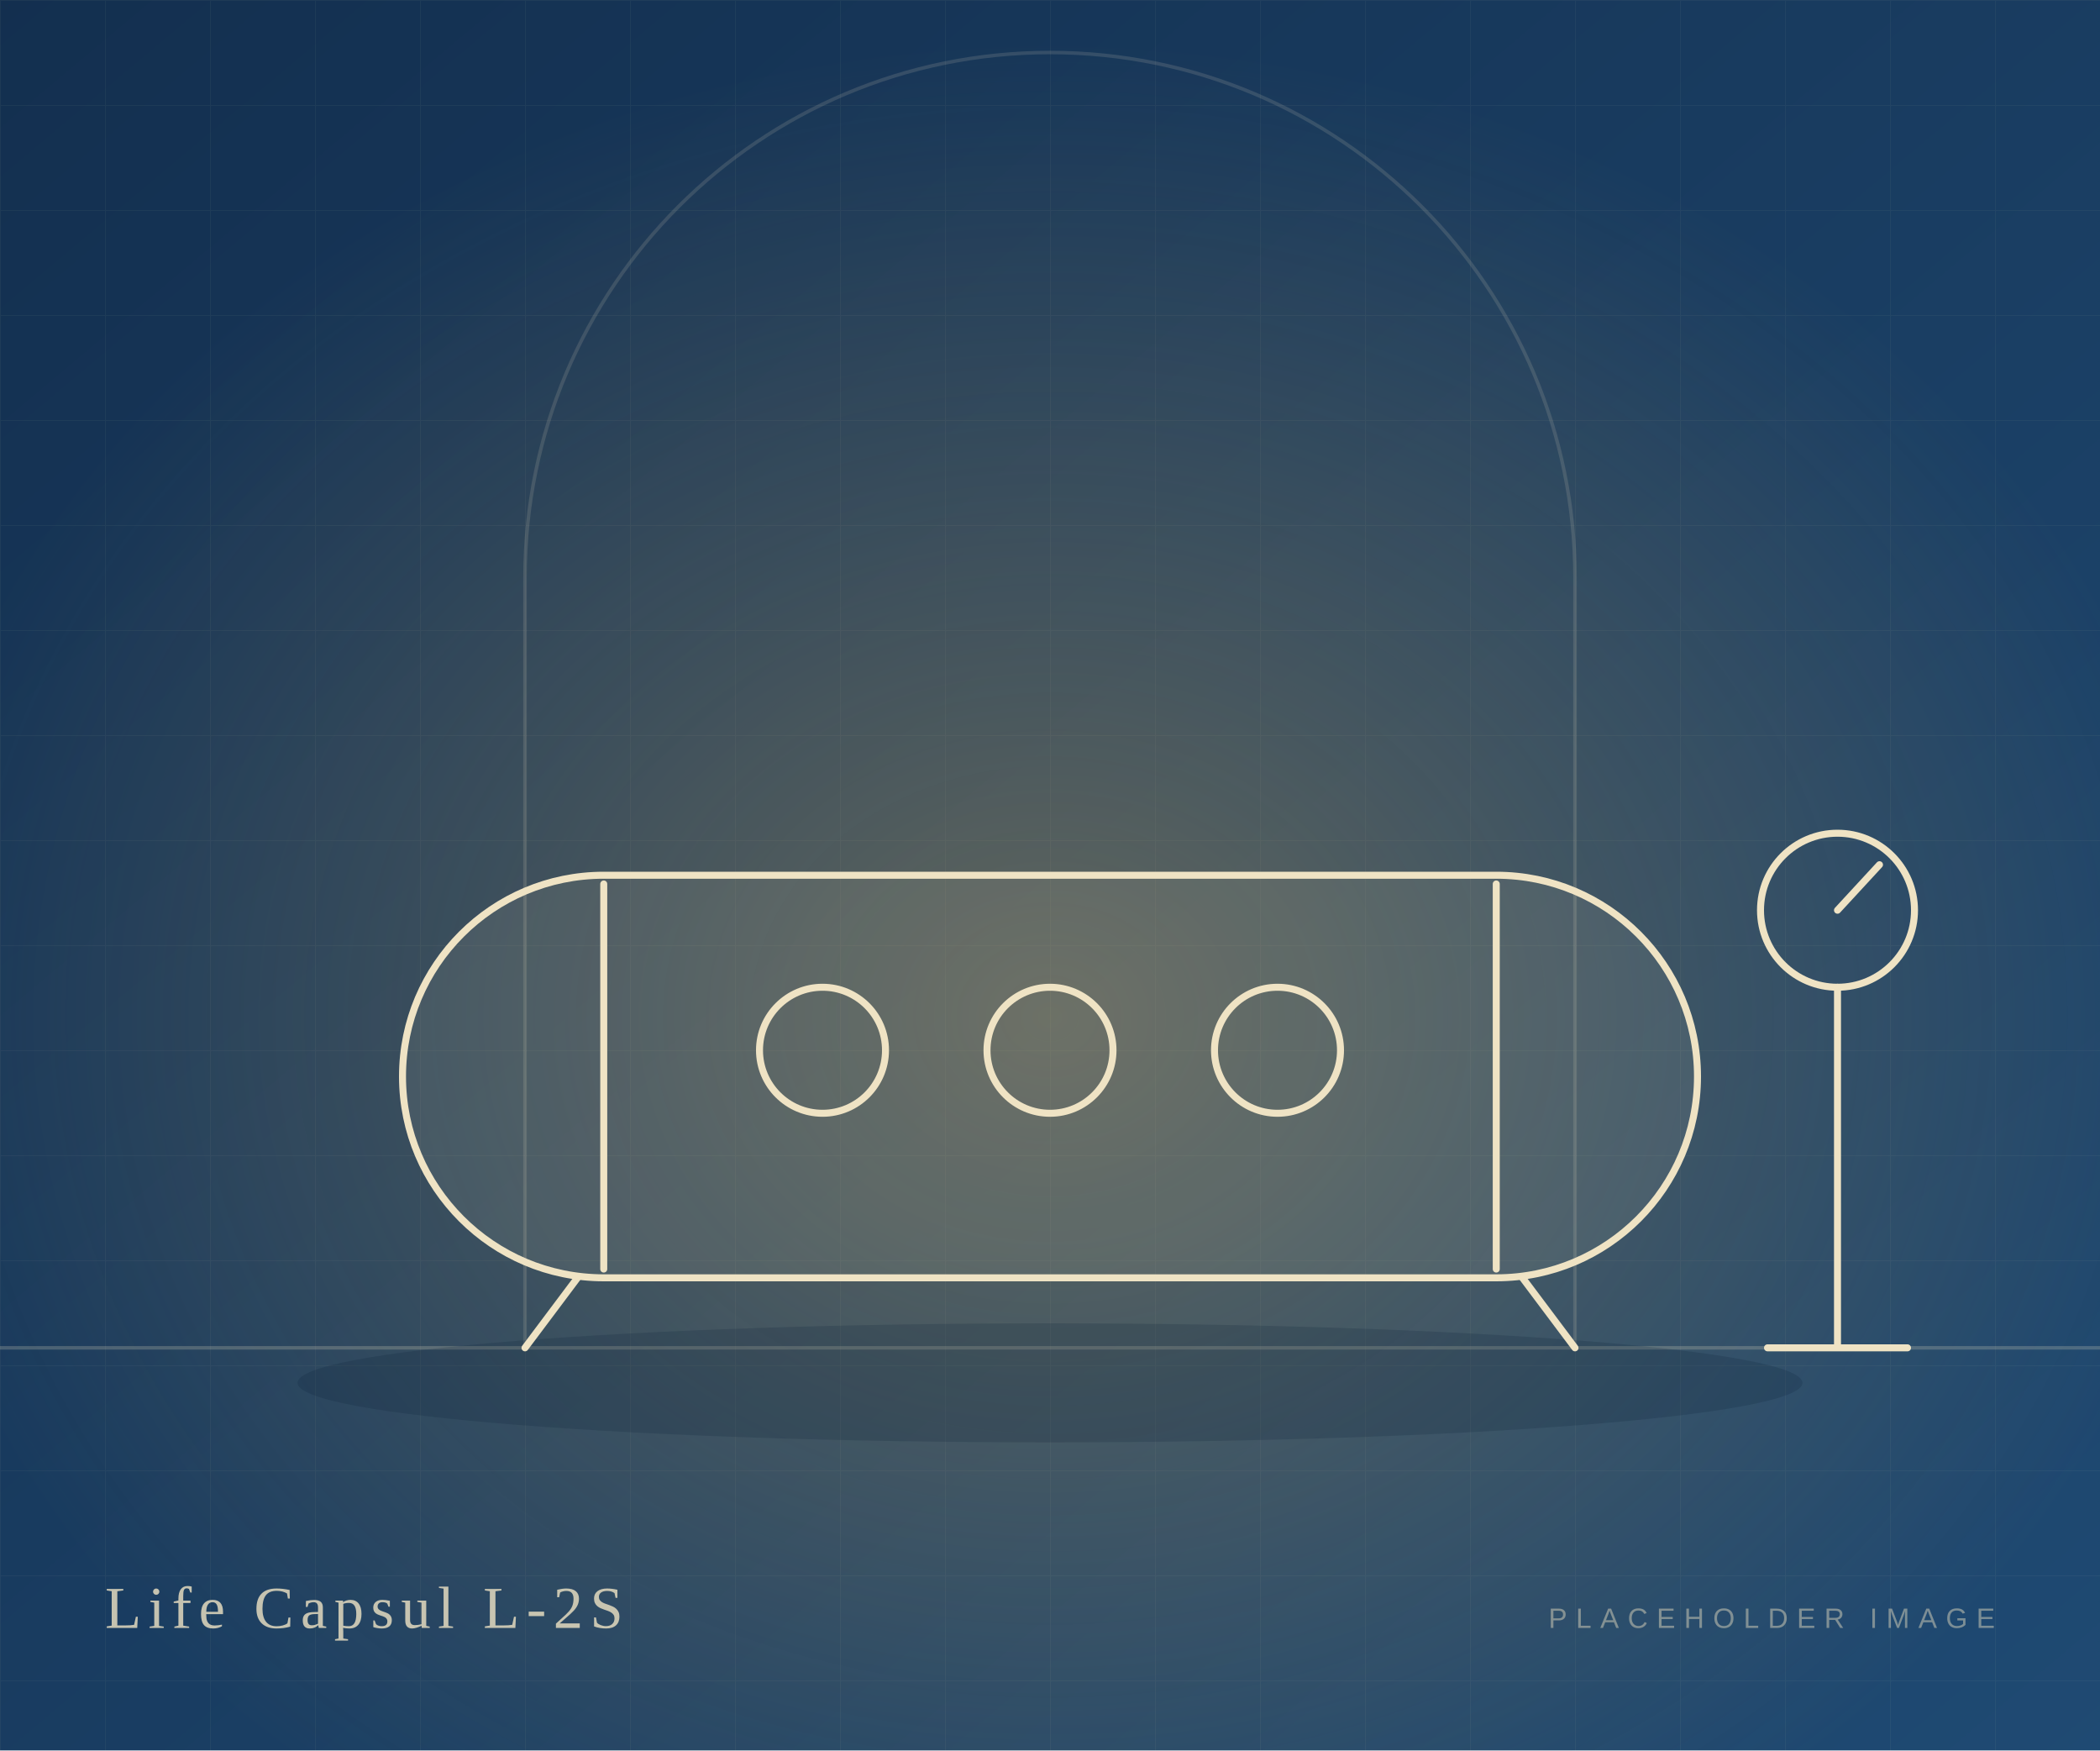
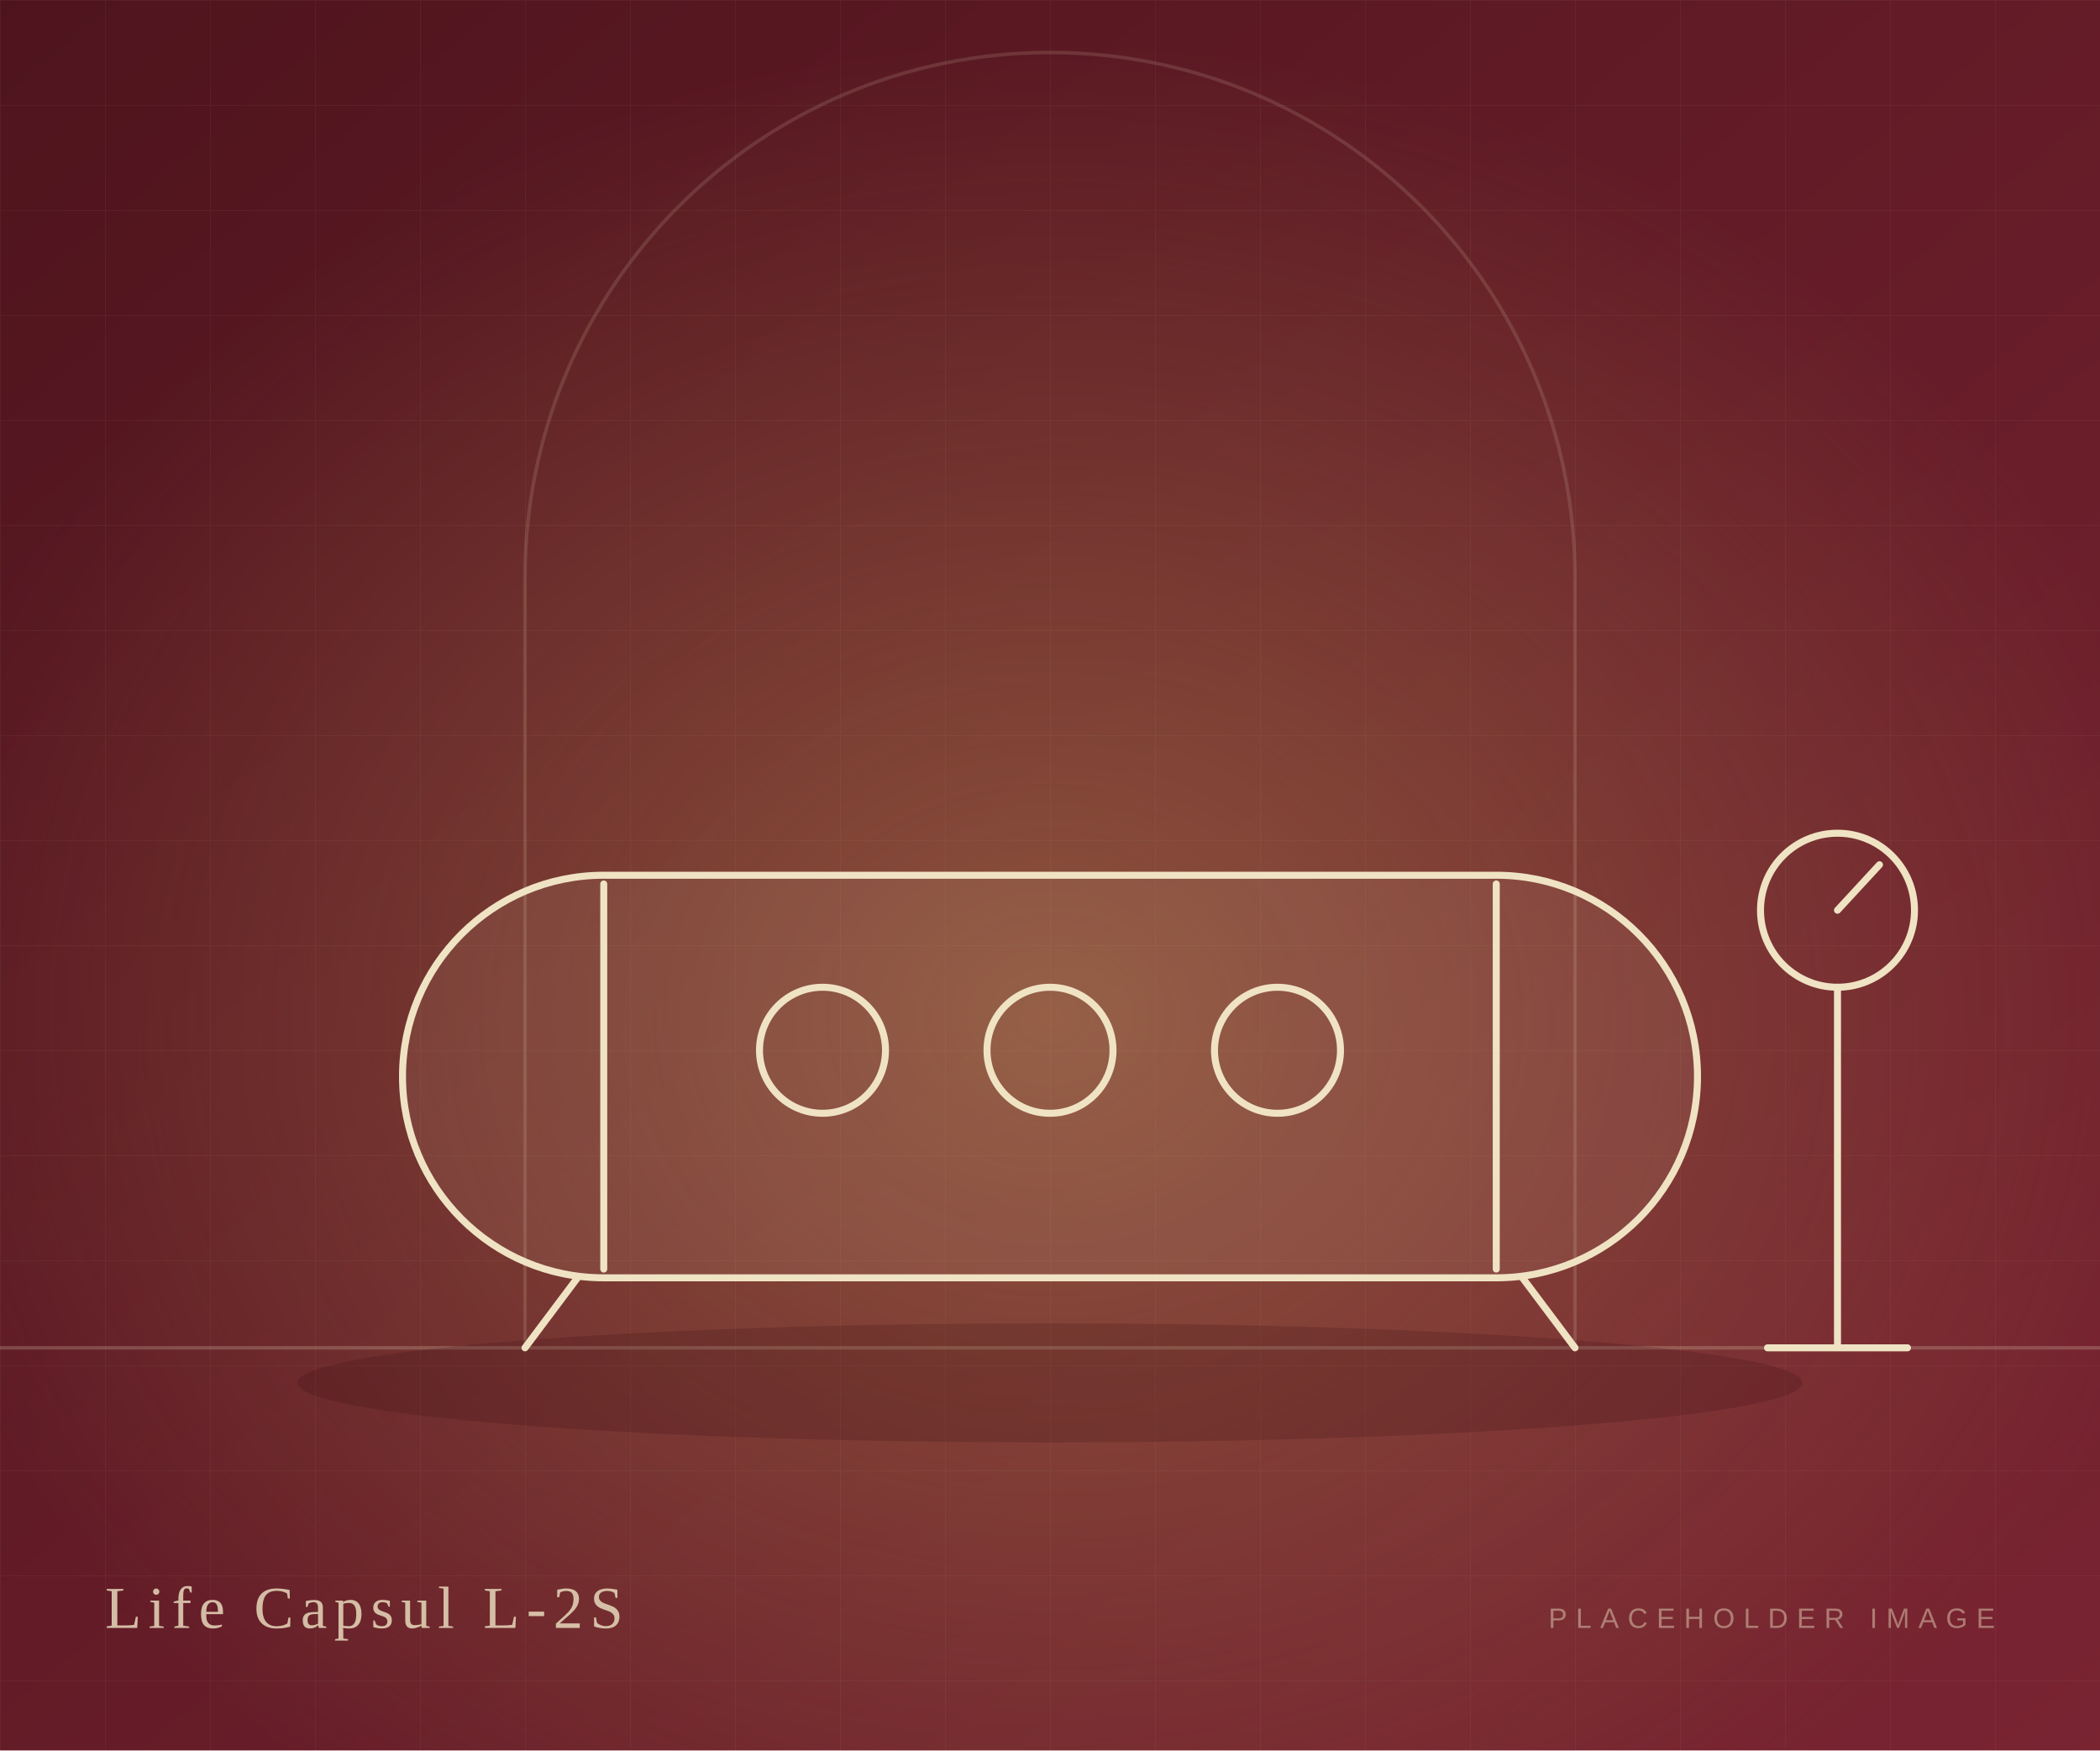
<svg xmlns="http://www.w3.org/2000/svg" viewBox="0 0 1200 1000" preserveAspectRatio="xMidYMid slice" role="img" aria-label="Life Capsul L-2S placeholder">
  <defs>
    <linearGradient id="bg" x1="0" y1="0" x2="1" y2="1">
-       <stop offset="0" stop-color="#132F4F" />
-       <stop offset="1" stop-color="#1F4A73" />
+       <stop offset="0" stop-color="#4E141D" />
+       <stop offset="1" stop-color="#7A2432" />
    </linearGradient>
    <radialGradient id="glow" cx="0.5" cy="0.58" r="0.55">
      <stop offset="0" stop-color="#C5A059" stop-opacity="0.42" />
      <stop offset="1" stop-color="#C5A059" stop-opacity="0" />
    </radialGradient>
    <pattern id="grid" width="60" height="60" patternUnits="userSpaceOnUse">
      <path d="M60 0H0V60" fill="none" stroke="#efe3c4" stroke-opacity="0.05" />
    </pattern>
  </defs>
  <rect width="1200" height="1000" fill="url(#bg)" />
  <rect width="1200" height="1000" fill="url(#grid)" />
  <rect width="1200" height="1000" fill="url(#glow)" />
  <path d="M300 770V330a300 300 0 0 1 600 0v440" fill="none" stroke="#efe3c4" stroke-opacity="0.14" stroke-width="2" />
  <path d="M0 770H1200" stroke="#efe3c4" stroke-opacity="0.22" stroke-width="2" />
-   <ellipse cx="600" cy="790" rx="430" ry="34" fill="#0A1C33" fill-opacity="0.18" />
+   <ellipse cx="600" cy="790" rx="430" ry="34" fill="#2E0A10" fill-opacity="0.18" />
  <g fill="none" stroke="#efe3c4" stroke-width="4" stroke-linecap="round" stroke-linejoin="round">
    <rect x="230" y="500" width="740" height="230" rx="115" fill="#efe3c4" fill-opacity="0.08" />
    <path d="M345 505V725M855 505V725" />
    <circle cx="470" cy="600" r="36" />
    <circle cx="600" cy="600" r="36" />
    <circle cx="730" cy="600" r="36" />
    <path d="M330 730L300 770M870 730L900 770" />
    <circle cx="1050" cy="520" r="44" />
    <path d="M1050 520L1074 494M1050 564V770M1010 770H1090" />
  </g>
  <text x="60" y="930" font-family="Georgia, 'Times New Roman', serif" font-size="34" fill="#efe3c4" fill-opacity="0.8" letter-spacing="4">Life Capsul L-2S</text>
  <text x="1140" y="930" text-anchor="end" font-family="Arial, Helvetica, sans-serif" font-size="16" fill="#efe3c4" fill-opacity="0.45" letter-spacing="5">PLACEHOLDER IMAGE</text>
</svg>
